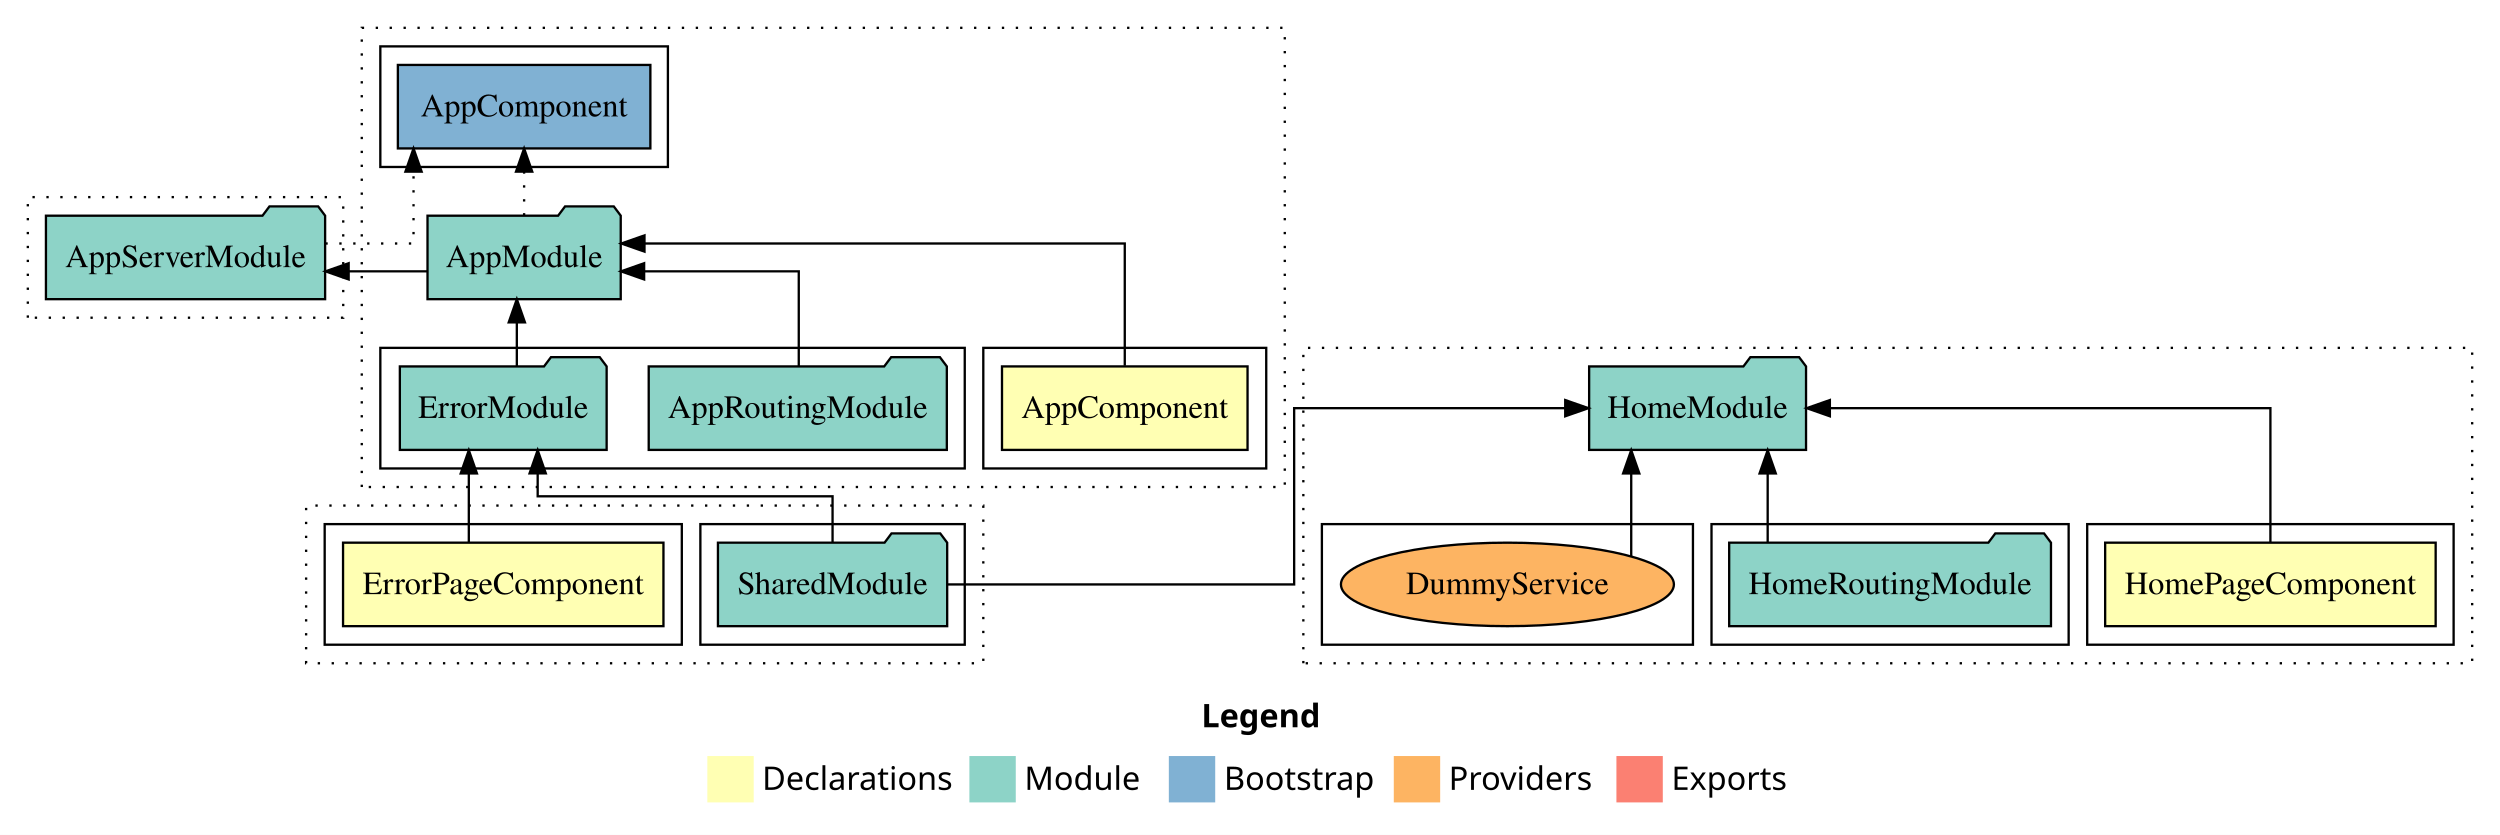
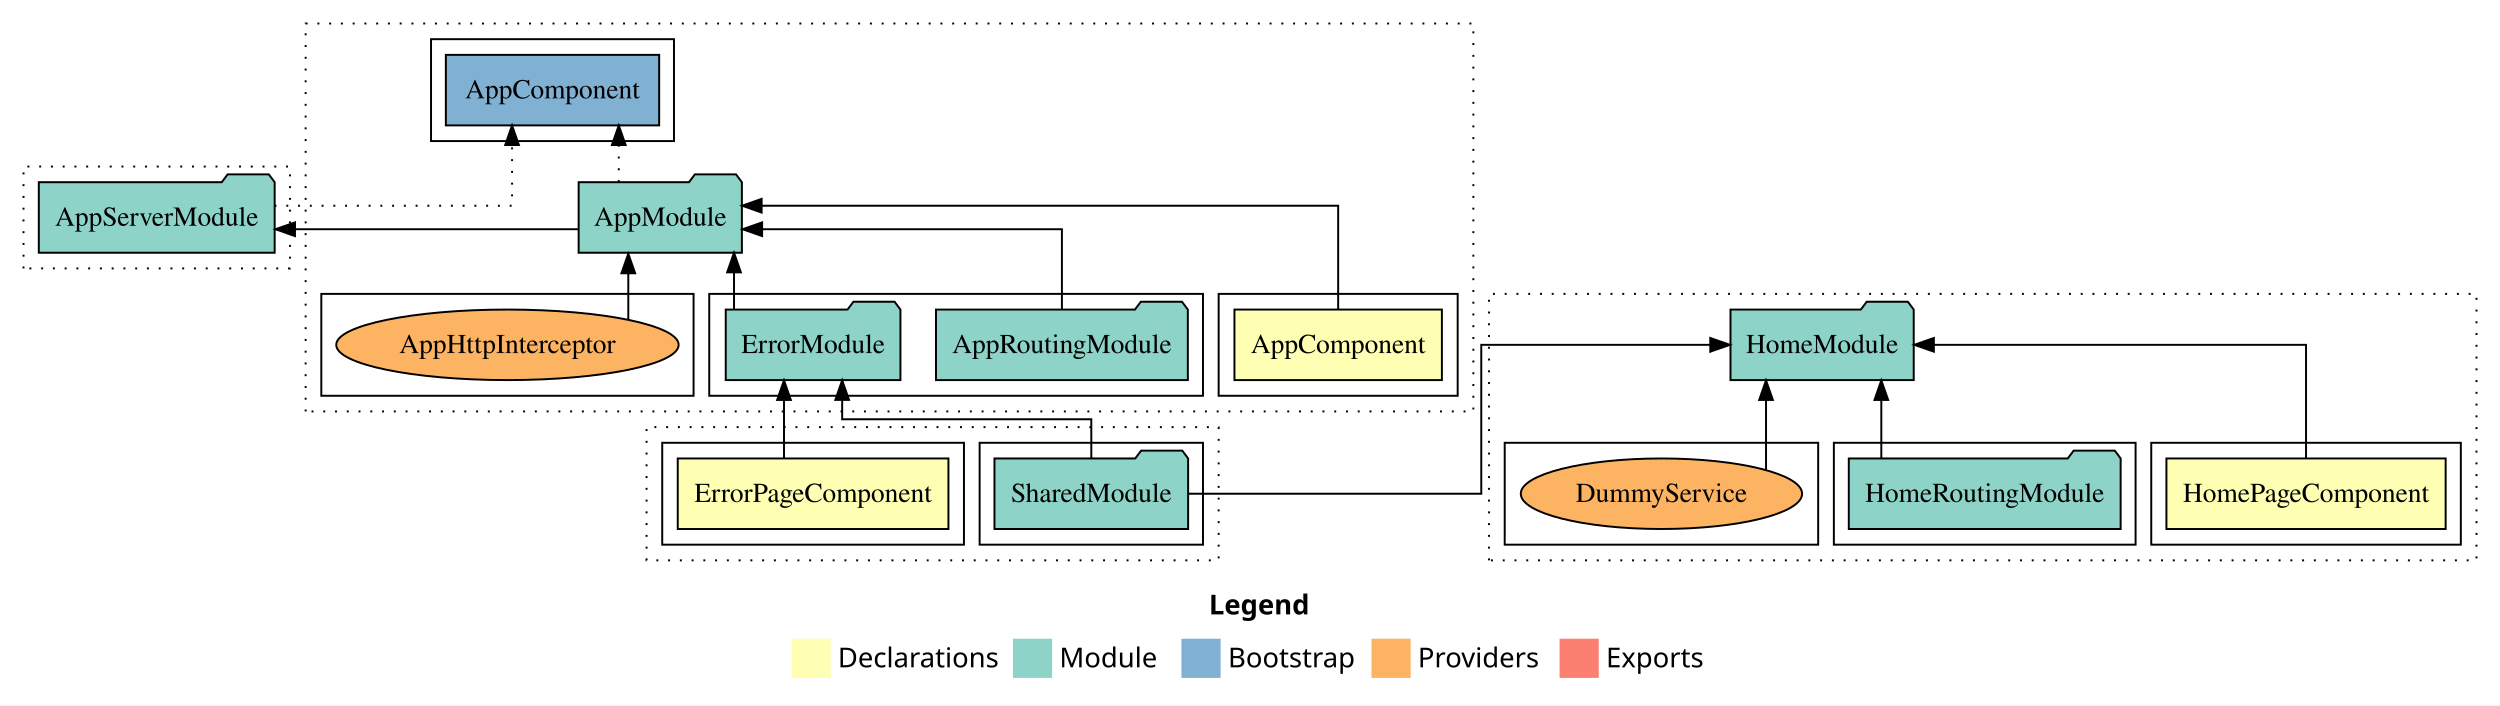
- <svg xmlns="http://www.w3.org/2000/svg" width="1078pt" height="360pt" viewBox="0.00 0.00 1078.00 360.00">
+ <svg xmlns="http://www.w3.org/2000/svg" width="1276pt" height="360pt" viewBox="0.00 0.00 1276.00 360.00">
  <g id="graph0" class="graph" transform="scale(1 1) rotate(0) translate(4 356)">
-     <polygon fill="#ffffff" stroke="transparent" points="-4,4 -4,-356 1074,-356 1074,4 -4,4" />
-     <text text-anchor="start" x="514.009" y="-42.4" font-family="sans-serif" font-weight="bold" font-size="14.00" fill="#000000">Legend</text>
-     <polygon fill="#ffffb3" stroke="transparent" points="301,-10 301,-30 321,-30 321,-10 301,-10" />
-     <text text-anchor="start" x="324.629" y="-15.4" font-family="sans-serif" font-size="14.00" fill="#000000">  Declarations</text>
-     <polygon fill="#8dd3c7" stroke="transparent" points="414,-10 414,-30 434,-30 434,-10 414,-10" />
-     <text text-anchor="start" x="437.725" y="-15.4" font-family="sans-serif" font-size="14.00" fill="#000000">  Module</text>
-     <polygon fill="#80b1d3" stroke="transparent" points="500,-10 500,-30 520,-30 520,-10 500,-10" />
-     <text text-anchor="start" x="523.781" y="-15.4" font-family="sans-serif" font-size="14.00" fill="#000000">  Bootstrap</text>
-     <polygon fill="#fdb462" stroke="transparent" points="597,-10 597,-30 617,-30 617,-10 597,-10" />
-     <text text-anchor="start" x="620.673" y="-15.4" font-family="sans-serif" font-size="14.00" fill="#000000">  Providers</text>
-     <polygon fill="#fb8072" stroke="transparent" points="693,-10 693,-30 713,-30 713,-10 693,-10" />
-     <text text-anchor="start" x="716.726" y="-15.4" font-family="sans-serif" font-size="14.00" fill="#000000">  Exports</text>
+     <polygon fill="#ffffff" stroke="transparent" points="-4,4 -4,-356 1272,-356 1272,4 -4,4" />
+     <text text-anchor="start" x="613.009" y="-42.4" font-family="sans-serif" font-weight="bold" font-size="14.00" fill="#000000">Legend</text>
+     <polygon fill="#ffffb3" stroke="transparent" points="400,-10 400,-30 420,-30 420,-10 400,-10" />
+     <text text-anchor="start" x="423.629" y="-15.4" font-family="sans-serif" font-size="14.00" fill="#000000">  Declarations</text>
+     <polygon fill="#8dd3c7" stroke="transparent" points="513,-10 513,-30 533,-30 533,-10 513,-10" />
+     <text text-anchor="start" x="536.725" y="-15.4" font-family="sans-serif" font-size="14.00" fill="#000000">  Module</text>
+     <polygon fill="#80b1d3" stroke="transparent" points="599,-10 599,-30 619,-30 619,-10 599,-10" />
+     <text text-anchor="start" x="622.781" y="-15.4" font-family="sans-serif" font-size="14.00" fill="#000000">  Bootstrap</text>
+     <polygon fill="#fdb462" stroke="transparent" points="696,-10 696,-30 716,-30 716,-10 696,-10" />
+     <text text-anchor="start" x="719.673" y="-15.4" font-family="sans-serif" font-size="14.00" fill="#000000">  Providers</text>
+     <polygon fill="#fb8072" stroke="transparent" points="792,-10 792,-30 812,-30 812,-10 792,-10" />
+     <text text-anchor="start" x="815.726" y="-15.4" font-family="sans-serif" font-size="14.00" fill="#000000">  Exports</text>
    <g id="clust1" class="cluster">
-       <polygon fill="none" stroke="#000000" stroke-dasharray="1,5" points="152,-146 152,-344 550,-344 550,-146 152,-146" />
+       <polygon fill="none" stroke="#000000" stroke-dasharray="1,5" points="152,-146 152,-344 748,-344 748,-146 152,-146" />
    </g>
    <g id="clust2" class="cluster">
-       <polygon fill="none" stroke="#000000" points="420,-154 420,-206 542,-206 542,-154 420,-154" />
+       <polygon fill="none" stroke="#000000" points="618,-154 618,-206 740,-206 740,-154 618,-154" />
    </g>
    <g id="clust4" class="cluster">
-       <polygon fill="none" stroke="#000000" points="160,-154 160,-206 412,-206 412,-154 160,-154" />
+       <polygon fill="none" stroke="#000000" points="358,-154 358,-206 610,-206 610,-154 358,-154" />
    </g>
    <g id="clust6" class="cluster">
-       <polygon fill="none" stroke="#000000" points="160,-284 160,-336 284,-336 284,-284 160,-284" />
+       <polygon fill="none" stroke="#000000" points="216,-284 216,-336 340,-336 340,-284 216,-284" />
+     </g>
+     <g id="clust7" class="cluster">
+       <polygon fill="none" stroke="#000000" points="160,-154 160,-206 350,-206 350,-154 160,-154" />
    </g>
    <g id="clust14" class="cluster">
      <polygon fill="none" stroke="#000000" stroke-dasharray="1,5" points="8,-219 8,-271 144,-271 144,-219 8,-219" />
    </g>
    <g id="clust20" class="cluster">
-       <polygon fill="none" stroke="#000000" stroke-dasharray="1,5" points="128,-70 128,-138 420,-138 420,-70 128,-70" />
+       <polygon fill="none" stroke="#000000" stroke-dasharray="1,5" points="326,-70 326,-138 618,-138 618,-70 326,-70" />
    </g>
    <g id="clust21" class="cluster">
-       <polygon fill="none" stroke="#000000" points="136,-78 136,-130 290,-130 290,-78 136,-78" />
+       <polygon fill="none" stroke="#000000" points="334,-78 334,-130 488,-130 488,-78 334,-78" />
    </g>
    <g id="clust23" class="cluster">
-       <polygon fill="none" stroke="#000000" points="298,-78 298,-130 412,-130 412,-78 298,-78" />
+       <polygon fill="none" stroke="#000000" points="496,-78 496,-130 610,-130 610,-78 496,-78" />
    </g>
    <g id="clust27" class="cluster">
-       <polygon fill="none" stroke="#000000" stroke-dasharray="1,5" points="558,-70 558,-206 1062,-206 1062,-70 558,-70" />
+       <polygon fill="none" stroke="#000000" stroke-dasharray="1,5" points="756,-70 756,-206 1260,-206 1260,-70 756,-70" />
    </g>
    <g id="clust28" class="cluster">
-       <polygon fill="none" stroke="#000000" points="896,-78 896,-130 1054,-130 1054,-78 896,-78" />
+       <polygon fill="none" stroke="#000000" points="1094,-78 1094,-130 1252,-130 1252,-78 1094,-78" />
    </g>
    <g id="clust30" class="cluster">
-       <polygon fill="none" stroke="#000000" points="734,-78 734,-130 888,-130 888,-78 734,-78" />
+       <polygon fill="none" stroke="#000000" points="932,-78 932,-130 1086,-130 1086,-78 932,-78" />
    </g>
    <g id="clust33" class="cluster">
-       <polygon fill="none" stroke="#000000" points="566,-78 566,-130 726,-130 726,-78 566,-78" />
+       <polygon fill="none" stroke="#000000" points="764,-78 764,-130 924,-130 924,-78 764,-78" />
    </g>
    <g id="node1" class="node">
-       <polygon fill="#ffffb3" stroke="#000000" points="533.94,-198 428.06,-198 428.06,-162 533.94,-162 533.94,-198" />
-       <text text-anchor="middle" x="481" y="-175.8" font-family="Times,serif" font-size="14.00" fill="#000000">AppComponent</text>
+       <polygon fill="#ffffb3" stroke="#000000" points="731.94,-198 626.06,-198 626.06,-162 731.94,-162 731.94,-198" />
+       <text text-anchor="middle" x="679" y="-175.8" font-family="Times,serif" font-size="14.00" fill="#000000">AppComponent</text>
    </g>
    <g id="node2" class="node">
-       <polygon fill="#8dd3c7" stroke="#000000" points="263.657,-263 260.657,-267 239.657,-267 236.657,-263 180.343,-263 180.343,-227 263.657,-227 263.657,-263" />
-       <text text-anchor="middle" x="222" y="-240.8" font-family="Times,serif" font-size="14.00" fill="#000000">AppModule</text>
+       <polygon fill="#8dd3c7" stroke="#000000" points="374.657,-263 371.657,-267 350.657,-267 347.657,-263 291.343,-263 291.343,-227 374.657,-227 374.657,-263" />
+       <text text-anchor="middle" x="333" y="-240.8" font-family="Times,serif" font-size="14.00" fill="#000000">AppModule</text>
    </g>
    <g id="edge1" class="edge">
-       <path fill="none" stroke="#000000" d="M481,-198.284C481,-219.321 481,-251 481,-251 481,-251 273.901,-251 273.901,-251" />
-       <polygon fill="#000000" stroke="#000000" points="273.901,-247.5 263.901,-251 273.901,-254.5 273.901,-247.5" />
+       <path fill="none" stroke="#000000" d="M679,-198.284C679,-219.321 679,-251 679,-251 679,-251 384.736,-251 384.736,-251" />
+       <polygon fill="#000000" stroke="#000000" points="384.736,-247.5 374.736,-251 384.736,-254.5 384.736,-247.5" />
    </g>
    <g id="node5" class="node">
-       <polygon fill="#80b1d3" stroke="#000000" points="276.439,-328 167.561,-328 167.561,-292 276.439,-292 276.439,-328" />
-       <text text-anchor="middle" x="222" y="-305.8" font-family="Times,serif" font-size="14.00" fill="#000000">AppComponent </text>
+       <polygon fill="#80b1d3" stroke="#000000" points="332.439,-328 223.561,-328 223.561,-292 332.439,-292 332.439,-328" />
+       <text text-anchor="middle" x="278" y="-305.8" font-family="Times,serif" font-size="14.00" fill="#000000">AppComponent </text>
    </g>
    <g id="edge4" class="edge">
-       <path fill="none" stroke="#000000" stroke-dasharray="1,5" d="M222,-263.106C222,-263.106 222,-281.991 222,-281.991" />
-       <polygon fill="#000000" stroke="#000000" points="218.5,-281.991 222,-291.991 225.5,-281.991 218.5,-281.991" />
+       <path fill="none" stroke="#000000" stroke-dasharray="1,5" d="M311.821,-263.106C311.821,-263.106 311.821,-281.991 311.821,-281.991" />
+       <polygon fill="#000000" stroke="#000000" points="308.321,-281.991 311.821,-291.991 315.321,-281.991 308.321,-281.991" />
    </g>
-     <g id="node6" class="node">
+     <g id="node7" class="node">
      <polygon fill="#8dd3c7" stroke="#000000" points="136.19,-263 133.19,-267 112.189,-267 109.189,-263 15.81,-263 15.81,-227 136.19,-227 136.19,-263" />
      <text text-anchor="middle" x="76" y="-240.8" font-family="Times,serif" font-size="14.00" fill="#000000">AppServerModule</text>
    </g>
-     <g id="edge5" class="edge">
-       <path fill="none" stroke="#000000" d="M180.162,-239C180.162,-239 146.34,-239 146.34,-239" />
-       <polygon fill="#000000" stroke="#000000" points="146.34,-235.5 136.34,-239 146.34,-242.5 146.34,-235.5" />
+     <g id="edge6" class="edge">
+       <path fill="none" stroke="#000000" d="M291.137,-239C291.137,-239 146.566,-239 146.566,-239" />
+       <polygon fill="#000000" stroke="#000000" points="146.566,-235.5 136.566,-239 146.566,-242.5 146.566,-235.5" />
    </g>
    <g id="node3" class="node">
-       <polygon fill="#8dd3c7" stroke="#000000" points="404.274,-198 401.274,-202 380.274,-202 377.274,-198 275.726,-198 275.726,-162 404.274,-162 404.274,-198" />
-       <text text-anchor="middle" x="340" y="-175.8" font-family="Times,serif" font-size="14.00" fill="#000000">AppRoutingModule</text>
+       <polygon fill="#8dd3c7" stroke="#000000" points="602.274,-198 599.274,-202 578.274,-202 575.274,-198 473.726,-198 473.726,-162 602.274,-162 602.274,-198" />
+       <text text-anchor="middle" x="538" y="-175.8" font-family="Times,serif" font-size="14.00" fill="#000000">AppRoutingModule</text>
    </g>
    <g id="edge2" class="edge">
-       <path fill="none" stroke="#000000" d="M340.428,-198.023C340.428,-215.373 340.428,-239 340.428,-239 340.428,-239 273.753,-239 273.753,-239" />
-       <polygon fill="#000000" stroke="#000000" points="273.753,-235.5 263.753,-239 273.753,-242.5 273.753,-235.5" />
+       <path fill="none" stroke="#000000" d="M538,-198.023C538,-215.373 538,-239 538,-239 538,-239 384.979,-239 384.979,-239" />
+       <polygon fill="#000000" stroke="#000000" points="384.979,-235.5 374.979,-239 384.979,-242.5 384.979,-235.5" />
    </g>
    <g id="node4" class="node">
-       <polygon fill="#8dd3c7" stroke="#000000" points="257.584,-198 254.584,-202 233.584,-202 230.584,-198 168.416,-198 168.416,-162 257.584,-162 257.584,-198" />
-       <text text-anchor="middle" x="213" y="-175.8" font-family="Times,serif" font-size="14.00" fill="#000000">ErrorModule</text>
+       <polygon fill="#8dd3c7" stroke="#000000" points="455.584,-198 452.584,-202 431.584,-202 428.584,-198 366.416,-198 366.416,-162 455.584,-162 455.584,-198" />
+       <text text-anchor="middle" x="411" y="-175.8" font-family="Times,serif" font-size="14.00" fill="#000000">ErrorModule</text>
    </g>
    <g id="edge3" class="edge">
-       <path fill="none" stroke="#000000" d="M218.857,-198.106C218.857,-198.106 218.857,-216.991 218.857,-216.991" />
-       <polygon fill="#000000" stroke="#000000" points="215.357,-216.991 218.857,-226.991 222.357,-216.991 215.357,-216.991" />
+       <path fill="none" stroke="#000000" d="M370.643,-198.106C370.643,-198.106 370.643,-216.991 370.643,-216.991" />
+       <polygon fill="#000000" stroke="#000000" points="367.143,-216.991 370.643,-226.991 374.143,-216.991 367.143,-216.991" />
    </g>
-     <g id="edge6" class="edge">
-       <path fill="none" stroke="#000000" stroke-dasharray="1,5" d="M136.304,-251C156.655,-251 174.315,-251 174.315,-251 174.315,-251 174.315,-281.978 174.315,-281.978" />
-       <polygon fill="#000000" stroke="#000000" points="170.815,-281.977 174.315,-291.978 177.815,-281.978 170.815,-281.977" />
+     <g id="node6" class="node">
+       <ellipse fill="#fdb462" stroke="#000000" cx="255" cy="-180" rx="87.379" ry="18" />
+       <text text-anchor="middle" x="255" y="-175.8" font-family="Times,serif" font-size="14.00" fill="#000000">AppHttpInterceptor</text>
    </g>
-     <g id="node7" class="node">
-       <polygon fill="#ffffb3" stroke="#000000" points="282.079,-122 143.921,-122 143.921,-86 282.079,-86 282.079,-122" />
-       <text text-anchor="middle" x="213" y="-99.8" font-family="Times,serif" font-size="14.00" fill="#000000">ErrorPageComponent</text>
+     <g id="edge5" class="edge">
+       <path fill="none" stroke="#000000" d="M316.68,-192.842C316.68,-192.842 316.68,-216.523 316.68,-216.523" />
+       <polygon fill="#000000" stroke="#000000" points="313.181,-216.523 316.68,-226.523 320.181,-216.523 313.181,-216.523" />
    </g>
    <g id="edge7" class="edge">
-       <path fill="none" stroke="#000000" d="M198.153,-122.011C198.153,-122.011 198.153,-151.855 198.153,-151.855" />
-       <polygon fill="#000000" stroke="#000000" points="194.653,-151.855 198.153,-161.855 201.653,-151.855 194.653,-151.855" />
+       <path fill="none" stroke="#000000" stroke-dasharray="1,5" d="M136.135,-251C188.925,-251 257.351,-251 257.351,-251 257.351,-251 257.351,-281.978 257.351,-281.978" />
+       <polygon fill="#000000" stroke="#000000" points="253.851,-281.977 257.351,-291.978 260.851,-281.978 253.851,-281.977" />
    </g>
    <g id="node8" class="node">
-       <polygon fill="#8dd3c7" stroke="#000000" points="404.423,-122 401.423,-126 380.423,-126 377.423,-122 305.577,-122 305.577,-86 404.423,-86 404.423,-122" />
-       <text text-anchor="middle" x="355" y="-99.8" font-family="Times,serif" font-size="14.00" fill="#000000">SharedModule</text>
+       <polygon fill="#ffffb3" stroke="#000000" points="480.079,-122 341.921,-122 341.921,-86 480.079,-86 480.079,-122" />
+       <text text-anchor="middle" x="411" y="-99.8" font-family="Times,serif" font-size="14.00" fill="#000000">ErrorPageComponent</text>
    </g>
    <g id="edge8" class="edge">
-       <path fill="none" stroke="#000000" d="M355,-122.11C355,-131.897 355,-142 355,-142 355,-142 227.847,-142 227.847,-142 227.847,-142 227.847,-151.89 227.847,-151.89" />
-       <polygon fill="#000000" stroke="#000000" points="224.347,-151.89 227.847,-161.89 231.347,-151.89 224.347,-151.89" />
+       <path fill="none" stroke="#000000" d="M396.153,-122.011C396.153,-122.011 396.153,-151.855 396.153,-151.855" />
+       <polygon fill="#000000" stroke="#000000" points="392.653,-151.855 396.153,-161.855 399.653,-151.855 392.653,-151.855" />
+     </g>
+     <g id="node9" class="node">
+       <polygon fill="#8dd3c7" stroke="#000000" points="602.423,-122 599.423,-126 578.423,-126 575.423,-122 503.577,-122 503.577,-86 602.423,-86 602.423,-122" />
+       <text text-anchor="middle" x="553" y="-99.8" font-family="Times,serif" font-size="14.00" fill="#000000">SharedModule</text>
+     </g>
+     <g id="edge9" class="edge">
+       <path fill="none" stroke="#000000" d="M553,-122.11C553,-131.897 553,-142 553,-142 553,-142 425.847,-142 425.847,-142 425.847,-142 425.847,-151.89 425.847,-151.89" />
+       <polygon fill="#000000" stroke="#000000" points="422.348,-151.89 425.847,-161.89 429.348,-151.89 422.348,-151.89" />
+     </g>
+     <g id="node11" class="node">
+       <polygon fill="#8dd3c7" stroke="#000000" points="972.762,-198 969.762,-202 948.762,-202 945.762,-198 879.238,-198 879.238,-162 972.762,-162 972.762,-198" />
+       <text text-anchor="middle" x="926" y="-175.8" font-family="Times,serif" font-size="14.00" fill="#000000">HomeModule</text>
+     </g>
+     <g id="edge12" class="edge">
+       <path fill="none" stroke="#000000" d="M602.456,-104C661.404,-104 752.038,-104 752.038,-104 752.038,-104 752.038,-180 752.038,-180 752.038,-180 868.923,-180 868.923,-180" />
+       <polygon fill="#000000" stroke="#000000" points="868.923,-183.5 878.923,-180 868.923,-176.5 868.923,-183.5" />
    </g>
    <g id="node10" class="node">
-       <polygon fill="#8dd3c7" stroke="#000000" points="774.762,-198 771.762,-202 750.762,-202 747.762,-198 681.238,-198 681.238,-162 774.762,-162 774.762,-198" />
-       <text text-anchor="middle" x="728" y="-175.8" font-family="Times,serif" font-size="14.00" fill="#000000">HomeModule</text>
+       <polygon fill="#ffffb3" stroke="#000000" points="1244.256,-122 1101.744,-122 1101.744,-86 1244.256,-86 1244.256,-122" />
+       <text text-anchor="middle" x="1173" y="-99.8" font-family="Times,serif" font-size="14.00" fill="#000000">HomePageComponent</text>
+     </g>
+     <g id="edge10" class="edge">
+       <path fill="none" stroke="#000000" d="M1173,-122.011C1173,-144.485 1173,-180 1173,-180 1173,-180 983.04,-180 983.04,-180" />
+       <polygon fill="#000000" stroke="#000000" points="983.04,-176.5 973.04,-180 983.04,-183.5 983.04,-176.5" />
+     </g>
+     <g id="node12" class="node">
+       <polygon fill="#8dd3c7" stroke="#000000" points="1078.38,-122 1075.38,-126 1054.38,-126 1051.38,-122 939.62,-122 939.62,-86 1078.38,-86 1078.38,-122" />
+       <text text-anchor="middle" x="1009" y="-99.8" font-family="Times,serif" font-size="14.00" fill="#000000">HomeRoutingModule</text>
    </g>
    <g id="edge11" class="edge">
-       <path fill="none" stroke="#000000" d="M404.456,-104C463.404,-104 554.038,-104 554.038,-104 554.038,-104 554.038,-180 554.038,-180 554.038,-180 670.923,-180 670.923,-180" />
-       <polygon fill="#000000" stroke="#000000" points="670.923,-183.5 680.923,-180 670.923,-176.5 670.923,-183.5" />
+       <path fill="none" stroke="#000000" d="M956.221,-122.011C956.221,-122.011 956.221,-151.855 956.221,-151.855" />
+       <polygon fill="#000000" stroke="#000000" points="952.721,-151.855 956.221,-161.855 959.721,-151.855 952.721,-151.855" />
    </g>
-     <g id="node9" class="node">
-       <polygon fill="#ffffb3" stroke="#000000" points="1046.256,-122 903.744,-122 903.744,-86 1046.256,-86 1046.256,-122" />
-       <text text-anchor="middle" x="975" y="-99.8" font-family="Times,serif" font-size="14.00" fill="#000000">HomePageComponent</text>
+     <g id="node13" class="node">
+       <ellipse fill="#fdb462" stroke="#000000" cx="844" cy="-104" rx="71.789" ry="18" />
+       <text text-anchor="middle" x="844" y="-99.8" font-family="Times,serif" font-size="14.00" fill="#000000">DummyService</text>
    </g>
-     <g id="edge9" class="edge">
-       <path fill="none" stroke="#000000" d="M975,-122.011C975,-144.485 975,-180 975,-180 975,-180 785.04,-180 785.04,-180" />
-       <polygon fill="#000000" stroke="#000000" points="785.04,-176.5 775.04,-180 785.04,-183.5 785.04,-176.5" />
-     </g>
-     <g id="node11" class="node">
-       <polygon fill="#8dd3c7" stroke="#000000" points="880.38,-122 877.38,-126 856.38,-126 853.38,-122 741.62,-122 741.62,-86 880.38,-86 880.38,-122" />
-       <text text-anchor="middle" x="811" y="-99.8" font-family="Times,serif" font-size="14.00" fill="#000000">HomeRoutingModule</text>
-     </g>
-     <g id="edge10" class="edge">
-       <path fill="none" stroke="#000000" d="M758.221,-122.011C758.221,-122.011 758.221,-151.855 758.221,-151.855" />
-       <polygon fill="#000000" stroke="#000000" points="754.721,-151.855 758.221,-161.855 761.721,-151.855 754.721,-151.855" />
-     </g>
-     <g id="node12" class="node">
-       <ellipse fill="#fdb462" stroke="#000000" cx="646" cy="-104" rx="71.789" ry="18" />
-       <text text-anchor="middle" x="646" y="-99.8" font-family="Times,serif" font-size="14.00" fill="#000000">DummyService</text>
-     </g>
-     <g id="edge12" class="edge">
-       <path fill="none" stroke="#000000" d="M699.382,-116.211C699.382,-116.211 699.382,-151.864 699.382,-151.864" />
-       <polygon fill="#000000" stroke="#000000" points="695.882,-151.864 699.382,-161.864 702.882,-151.864 695.882,-151.864" />
+     <g id="edge13" class="edge">
+       <path fill="none" stroke="#000000" d="M897.382,-116.211C897.382,-116.211 897.382,-151.864 897.382,-151.864" />
+       <polygon fill="#000000" stroke="#000000" points="893.882,-151.864 897.382,-161.864 900.882,-151.864 893.882,-151.864" />
    </g>
  </g>
</svg>
